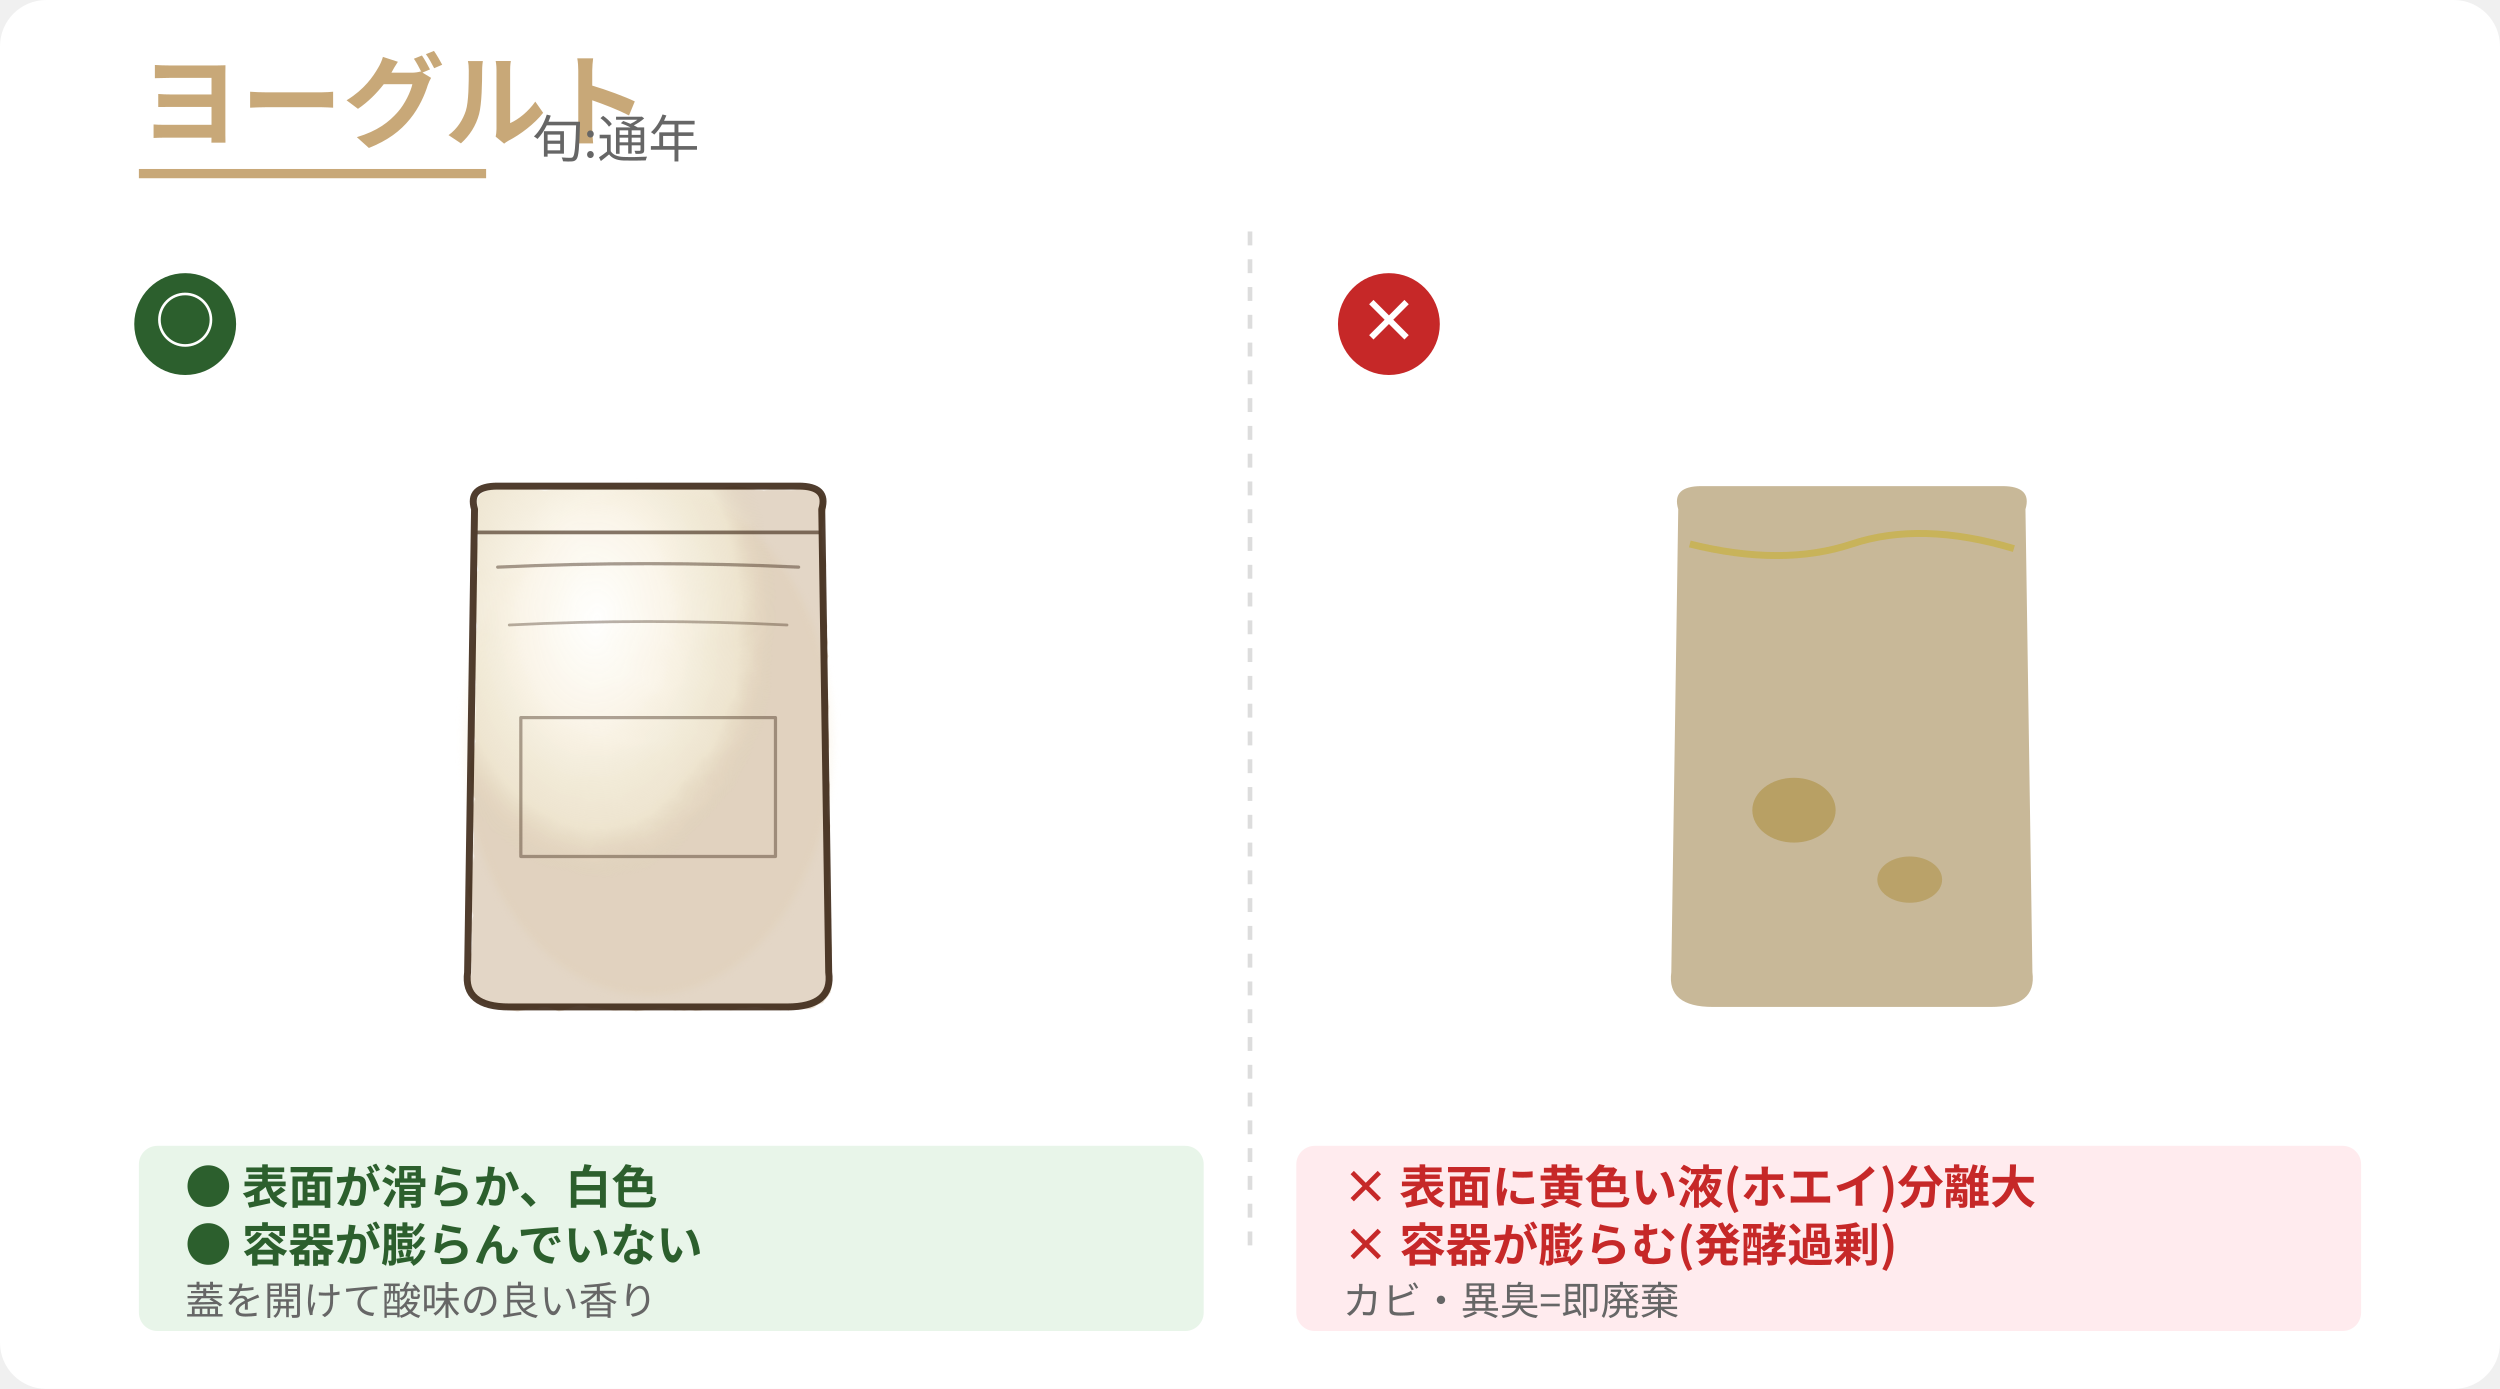
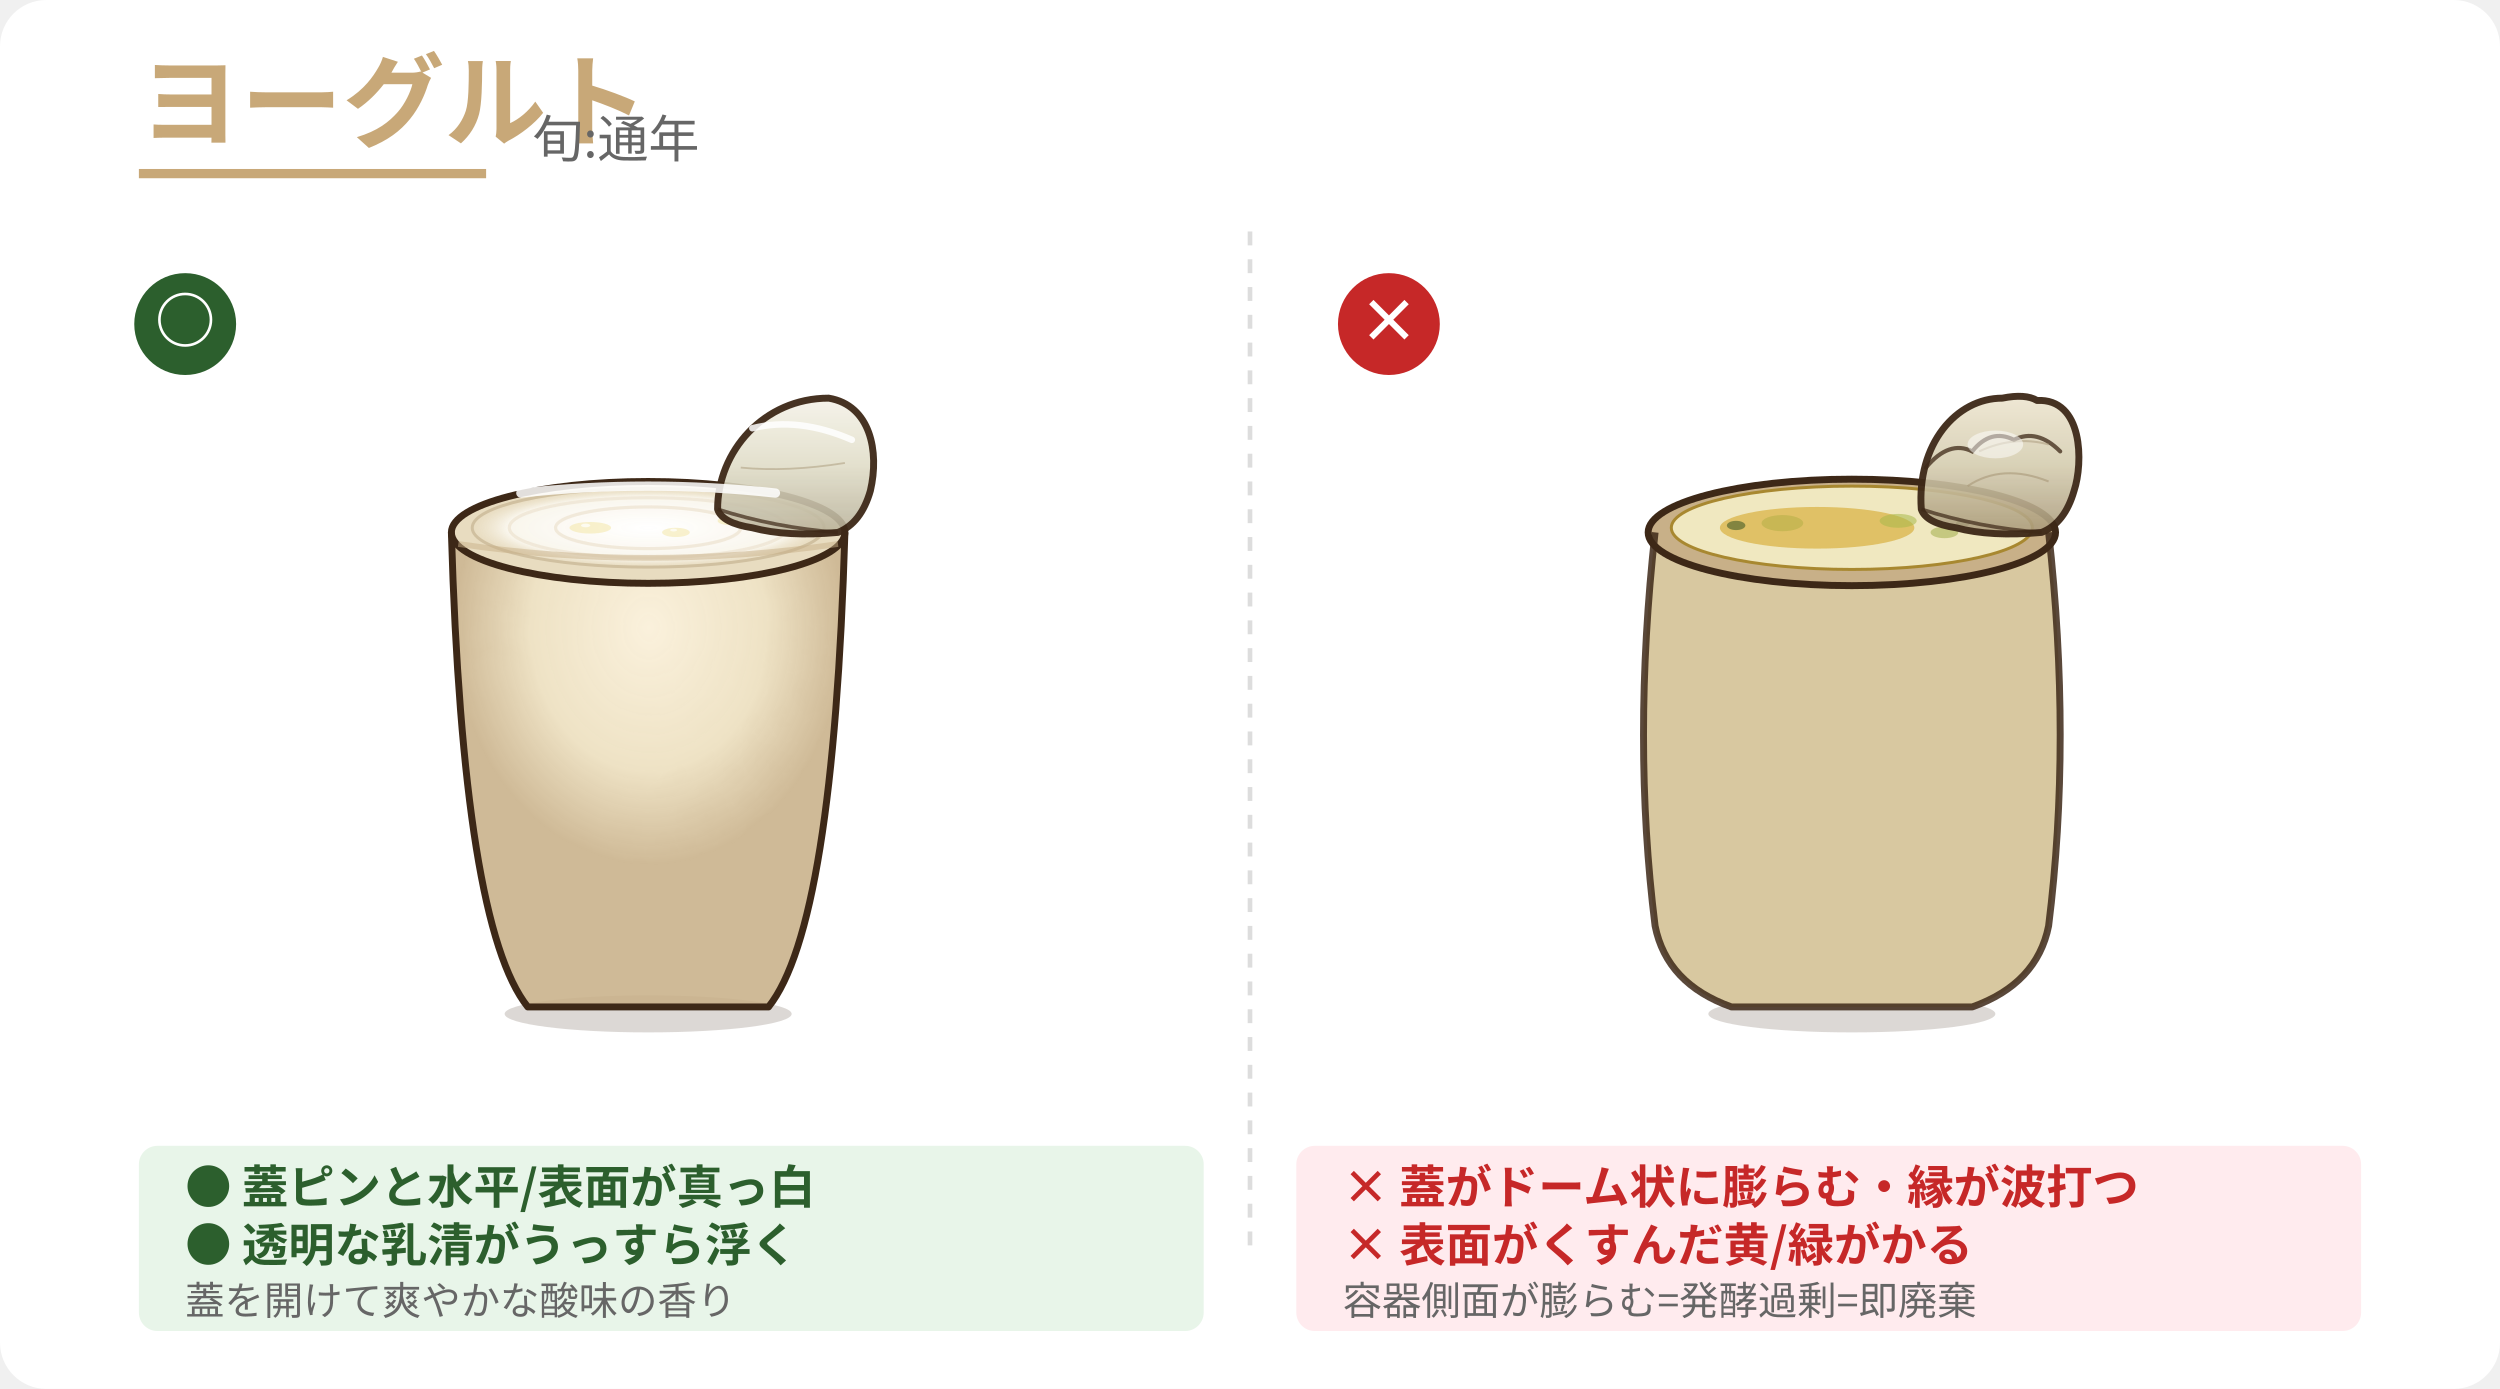
<svg xmlns="http://www.w3.org/2000/svg" viewBox="0 0 1080 600" font-family="Noto Sans CJK JP, sans-serif">
  <rect width="1080" height="600" fill="#FFFFFF" rx="20" />
  <text x="60" y="60" font-size="44" font-weight="900" fill="#C8A878">ヨーグルト</text>
  <line x1="60" y1="75" x2="210" y2="75" stroke="#C8A878" stroke-width="4" />
  <text x="230" y="68" font-size="22" fill="#666">旬:通年</text>
  <line x1="540" y1="100" x2="540" y2="540" stroke="#DDD" stroke-width="2" stroke-dasharray="6,6" />
  <g transform="translate(280, 320)">
    <circle cx="-200" cy="-180" r="22" fill="#2C5F2D" />
    <text x="-200" y="-172" font-size="26" font-weight="900" fill="white" text-anchor="middle">○</text>
    <defs>
-       <radialGradient id="wcBodyYogurt" cx="35%" cy="25%">
-         <stop offset="0%" stop-color="#FFFFFF" stop-opacity="0.95" />
-         <stop offset="40%" stop-color="#FAF5E8" stop-opacity="0.9" />
-         <stop offset="80%" stop-color="#E8DCC0" stop-opacity="0.7" />
-         <stop offset="100%" stop-color="#B89870" stop-opacity="0.4" />
+       <radialGradient id="wcYogurtBody" cx="50%" cy="20%">
+         <stop offset="0%" stop-color="#FAF0DA" stop-opacity="0.95" />
+         <stop offset="60%" stop-color="#EDE0C0" stop-opacity="0.92" />
+         <stop offset="100%" stop-color="#C8B088" stop-opacity="0.88" />
      </radialGradient>
-       <radialGradient id="wcLeafYogurt" cx="50%" cy="20%">
-         <stop offset="0%" stop-color="#9BCB7A" stop-opacity="0.9" />
-         <stop offset="60%" stop-color="#5D8F3D" stop-opacity="0.7" />
-         <stop offset="100%" stop-color="#2C5F2D" stop-opacity="0.5" />
+       <radialGradient id="wcYogurtSurface" cx="50%" cy="50%">
+         <stop offset="0%" stop-color="#FFFFFF" stop-opacity="1" />
+         <stop offset="80%" stop-color="#FAF7EE" stop-opacity="0.97" />
+         <stop offset="100%" stop-color="#E8DCC0" stop-opacity="0.5" />
      </radialGradient>
+       <linearGradient id="wcFoilOK" x1="0%" y1="0%" x2="0%" y2="100%">
+         <stop offset="0%" stop-color="#F5F2E8" stop-opacity="0.95" />
+         <stop offset="50%" stop-color="#E0DDC8" stop-opacity="0.95" />
+         <stop offset="100%" stop-color="#B8B098" stop-opacity="0.92" />
+       </linearGradient>
      <filter id="wcRoughYogurt" x="-10%" y="-10%" width="120%" height="120%">
-         <feTurbulence baseFrequency="0.04" numOctaves="3" seed="211" />
-         <feDisplacementMap in="SourceGraphic" scale="4" />
+         <feTurbulence baseFrequency="0.05" numOctaves="3" seed="211" />
+         <feDisplacementMap in="SourceGraphic" scale="2" />
      </filter>
      <filter id="wcBlurYogurt">
        <feGaussianBlur stdDeviation="1.5" />
      </filter>
    </defs>
-     <g filter="url(#wcBlurYogurt)" opacity="0.4">
-       <ellipse cx="0" cy="0" rx="80" ry="110" fill="#F8F0E0" />
+     <ellipse cx="0" cy="118" rx="62" ry="8" fill="#3D2817" opacity="0.18" />
+     <g filter="url(#wcRoughYogurt)">
+       <path d="M -85 -90 Q -80 80 -52 115 L 52 115 Q 80 80 85 -90 Z" fill="url(#wcYogurtBody)" />
    </g>
-     <g filter="url(#wcRoughYogurt)">
-       <path d="M -75 -100 Q -78 -110 -65 -110 L 65 -110 Q 78 -110 75 -100 L 78 100 Q 80 115 60 115 L -60 115 Q -80 115 -78 100 Z" fill="url(#wcBodyYogurt)" />
+     <ellipse cx="0" cy="-90" rx="85" ry="22" fill="#E8DCC0" stroke="#3D2817" stroke-width="3" />
+     <ellipse cx="0" cy="-92" rx="76" ry="17" fill="url(#wcYogurtSurface)" stroke="#D0C0A0" stroke-width="1.3" />
+     <g fill="#F0E090" opacity="0.42">
+       <ellipse cx="-25" cy="-92" rx="9" ry="2.5" />
+       <ellipse cx="12" cy="-90" rx="6" ry="2" />
+       <ellipse cx="35" cy="-95" rx="5" ry="1.8" />
    </g>
-     <g stroke="#3D2817" stroke-width="3" fill="none" stroke-linecap="round" stroke-linejoin="round" opacity="0.9">
-       <path d="M -75 -100 Q -78 -110 -65 -110 L 65 -110 Q 78 -110 75 -100 L 78 100 Q 80 115 60 115 L -60 115 Q -80 115 -78 100 Z" />
-       <path d="M -75 -90 L 75 -90" opacity="0.7" stroke-width="1.6" />
-       <path d="M -65 -75 Q 0 -78 65 -75" opacity="0.5" stroke-width="1.4" />
-       <path d="M -60 -50 Q 0 -53 60 -50" opacity="0.4" stroke-width="1.2" />
-       <path d="M -55 -10 L 55 -10 L 55 50 L -55 50 Z" opacity="0.45" stroke-width="1.4" />
+     <g fill="#FFFFFF" opacity="0.7">
+       <ellipse cx="-27" cy="-93" rx="2" ry="0.8" />
+       <ellipse cx="11" cy="-91" rx="1.5" ry="0.6" />
    </g>
+     <g fill="none" stroke="#EDE3D0" stroke-width="1.4" opacity="0.7">
+       <ellipse cx="0" cy="-92" rx="40" ry="9" />
+       <ellipse cx="0" cy="-92" rx="60" ry="13" />
+     </g>
+     <g>
+       <path d="M 30 -100                C 30 -125, 50 -148, 78 -148                C 96 -145, 100 -125, 96 -108                Q 92 -94 82 -90                Q 60 -88 45 -92                Q 32 -94 30 -100 Z" fill="url(#wcFoilOK)" stroke="#3D2817" stroke-width="3" stroke-linejoin="round" opacity="0.95" />
+       <path d="M 30 -100 Q 55 -92 82 -90" stroke="#3D2817" stroke-width="1.6" fill="none" opacity="0.7" />
+       <path d="M 45 -135 Q 65 -140 88 -130" stroke="#FFFFFF" stroke-width="2.8" fill="none" opacity="0.85" stroke-linecap="round" />
+       <path d="M 40 -118 Q 60 -116 85 -120" stroke="#A89878" stroke-width="0.8" fill="none" opacity="0.5" />
+     </g>
+     <path d="M -55 -107 Q 0 -113 55 -107" stroke="#FFFFFF" stroke-width="4" fill="none" opacity="0.85" stroke-linecap="round" />
+     <path d="M -82 -85 Q 0 -73 82 -85" stroke="#C8B088" stroke-width="2.5" fill="none" opacity="0.5" />
+     <path d="M -85 -90 Q -80 80 -52 115 L 52 115 Q 80 80 85 -90" fill="none" stroke="#3D2817" stroke-width="3" stroke-linejoin="round" />
  </g>
  <g transform="translate(800, 320)">
    <circle cx="-200" cy="-180" r="22" fill="#C62828" />
    <text x="-200" y="-172" font-size="26" font-weight="900" fill="white" text-anchor="middle">×</text>
-     <path d="M -75 -100 Q -78 -110 -65 -110 L 65 -110 Q 78 -110 75 -100 L 78 100 Q 80 115 60 115 L -60 115 Q -80 115 -78 100 Z" fill="#C8B898" />
-     <path d="M -70 -85 Q -30 -75 0 -85 Q 30 -95 70 -83" stroke="#C8B040" stroke-width="3" fill="none" opacity="0.7" />
-     <ellipse cx="-25" cy="30" rx="18" ry="14" fill="#A88830" opacity="0.5" />
-     <ellipse cx="25" cy="60" rx="14" ry="10" fill="#A88830" opacity="0.45" />
+     <defs>
+       <linearGradient id="wcFoilNG" x1="0%" y1="0%" x2="0%" y2="100%">
+         <stop offset="0%" stop-color="#EDE5D0" stop-opacity="0.95" />
+         <stop offset="50%" stop-color="#D5CDB0" stop-opacity="0.95" />
+         <stop offset="100%" stop-color="#A89878" stop-opacity="0.92" />
+       </linearGradient>
+     </defs>
+     <ellipse cx="0" cy="118" rx="62" ry="8" fill="#3D2817" opacity="0.18" />
+     <path d="M -85 -90 Q -95 0 -85 80 Q -80 105 -52 115 L 52 115 Q 80 105 85 80 Q 95 0 85 -90 Z" fill="#D8C8A0" />
+     <ellipse cx="0" cy="-90" rx="88" ry="23" fill="#C8B088" stroke="#3D2817" stroke-width="3" />
+     <ellipse cx="0" cy="-92" rx="78" ry="18" fill="#F0E8C0" stroke="#A88830" stroke-width="1.3" />
+     <ellipse cx="-15" cy="-92" rx="42" ry="9" fill="#D8B040" opacity="0.7" />
+     <ellipse cx="-30" cy="-94" rx="9" ry="3.5" fill="#B8B048" opacity="0.6" />
+     <ellipse cx="20" cy="-95" rx="8" ry="3" fill="#A8B848" opacity="0.55" />
+     <ellipse cx="40" cy="-90" rx="6" ry="2.5" fill="#9AA840" opacity="0.5" />
+     <ellipse cx="-50" cy="-93" rx="4" ry="2" fill="#5A6A30" opacity="0.7" />
+     <ellipse cx="48" cy="-94" rx="3" ry="1.5" fill="#5A6A30" opacity="0.7" />
+     <g>
+       <path d="M 30 -100                C 28 -128, 45 -148, 65 -148                Q 75 -150 80 -147                C 100 -148, 100 -120, 96 -108                Q 92 -94 82 -90                Q 60 -88 45 -92                Q 32 -94 30 -100 Z" fill="url(#wcFoilNG)" stroke="#3D2817" stroke-width="3" stroke-linejoin="round" opacity="0.95" />
+       <path d="M 32 -118 Q 42 -130 52 -125 Q 60 -135 70 -130 Q 80 -135 90 -125" stroke="#3D2817" stroke-width="1.8" fill="none" opacity="0.75" stroke-linecap="round" />
+       <path d="M 30 -100 Q 55 -92 82 -90" stroke="#3D2817" stroke-width="1.6" fill="none" opacity="0.7" />
+       <path d="M 50 -110 Q 65 -120 85 -112" stroke="#A89878" stroke-width="0.9" fill="none" opacity="0.6" />
+       <path d="M 55 -125 Q 70 -132 85 -128" stroke="#A89878" stroke-width="0.9" fill="none" opacity="0.5" />
+       <ellipse cx="62" cy="-128" rx="12" ry="6" fill="#FFFFFF" opacity="0.5" />
+     </g>
+     <path d="M -85 -90 Q -95 0 -85 80 Q -80 105 -52 115 L 52 115 Q 80 105 85 80 Q 95 0 85 -90" fill="none" stroke="#3D2817" stroke-width="3" stroke-linejoin="round" opacity="0.85" />
  </g>
  <g font-size="20" fill="#333">
    <rect x="60" y="495" width="460" height="80" rx="8" fill="#E8F5E9" />
-     <text x="80" y="520" font-weight="bold" fill="#2C5F2D">● 表面が滑らか、白色</text>
-     <text x="80" y="545" font-weight="bold" fill="#2C5F2D">● 容器が膨らんでいない</text>
-     <text x="80" y="568" fill="#666" font-size="17">蓋を開けて酸味の良い香り</text>
+     <text x="80" y="520" font-weight="bold" fill="#2C5F2D">● 蓋ピンと水平/表面が真っ白</text>
+     <text x="80" y="545" font-weight="bold" fill="#2C5F2D">● 透明な乳清がうっすら浮く</text>
+     <text x="80" y="568" fill="#666" font-size="17">蓋を開けて爽やかな酸味の香り</text>
    <rect x="560" y="495" width="460" height="80" rx="8" fill="#FFEBEE" />
-     <text x="580" y="520" font-weight="bold" fill="#C62828">× 表面に黄色い液(ホエイ)分離大</text>
-     <text x="580" y="545" font-weight="bold" fill="#C62828">× 容器が膨らむ(発酵過剰)</text>
-     <text x="580" y="568" fill="#666" font-size="17">カビ・異臭=即廃棄</text>
+     <text x="580" y="520" font-weight="bold" fill="#C62828">× 蓋がドーム状に膨らむ・縁が波打つ</text>
+     <text x="580" y="545" font-weight="bold" fill="#C62828">× 表面がくすんだ黄/緑がかる</text>
+     <text x="580" y="568" fill="#666" font-size="17">容器側面が膨らむ=発酵過剰=即廃棄</text>
  </g>
</svg>
